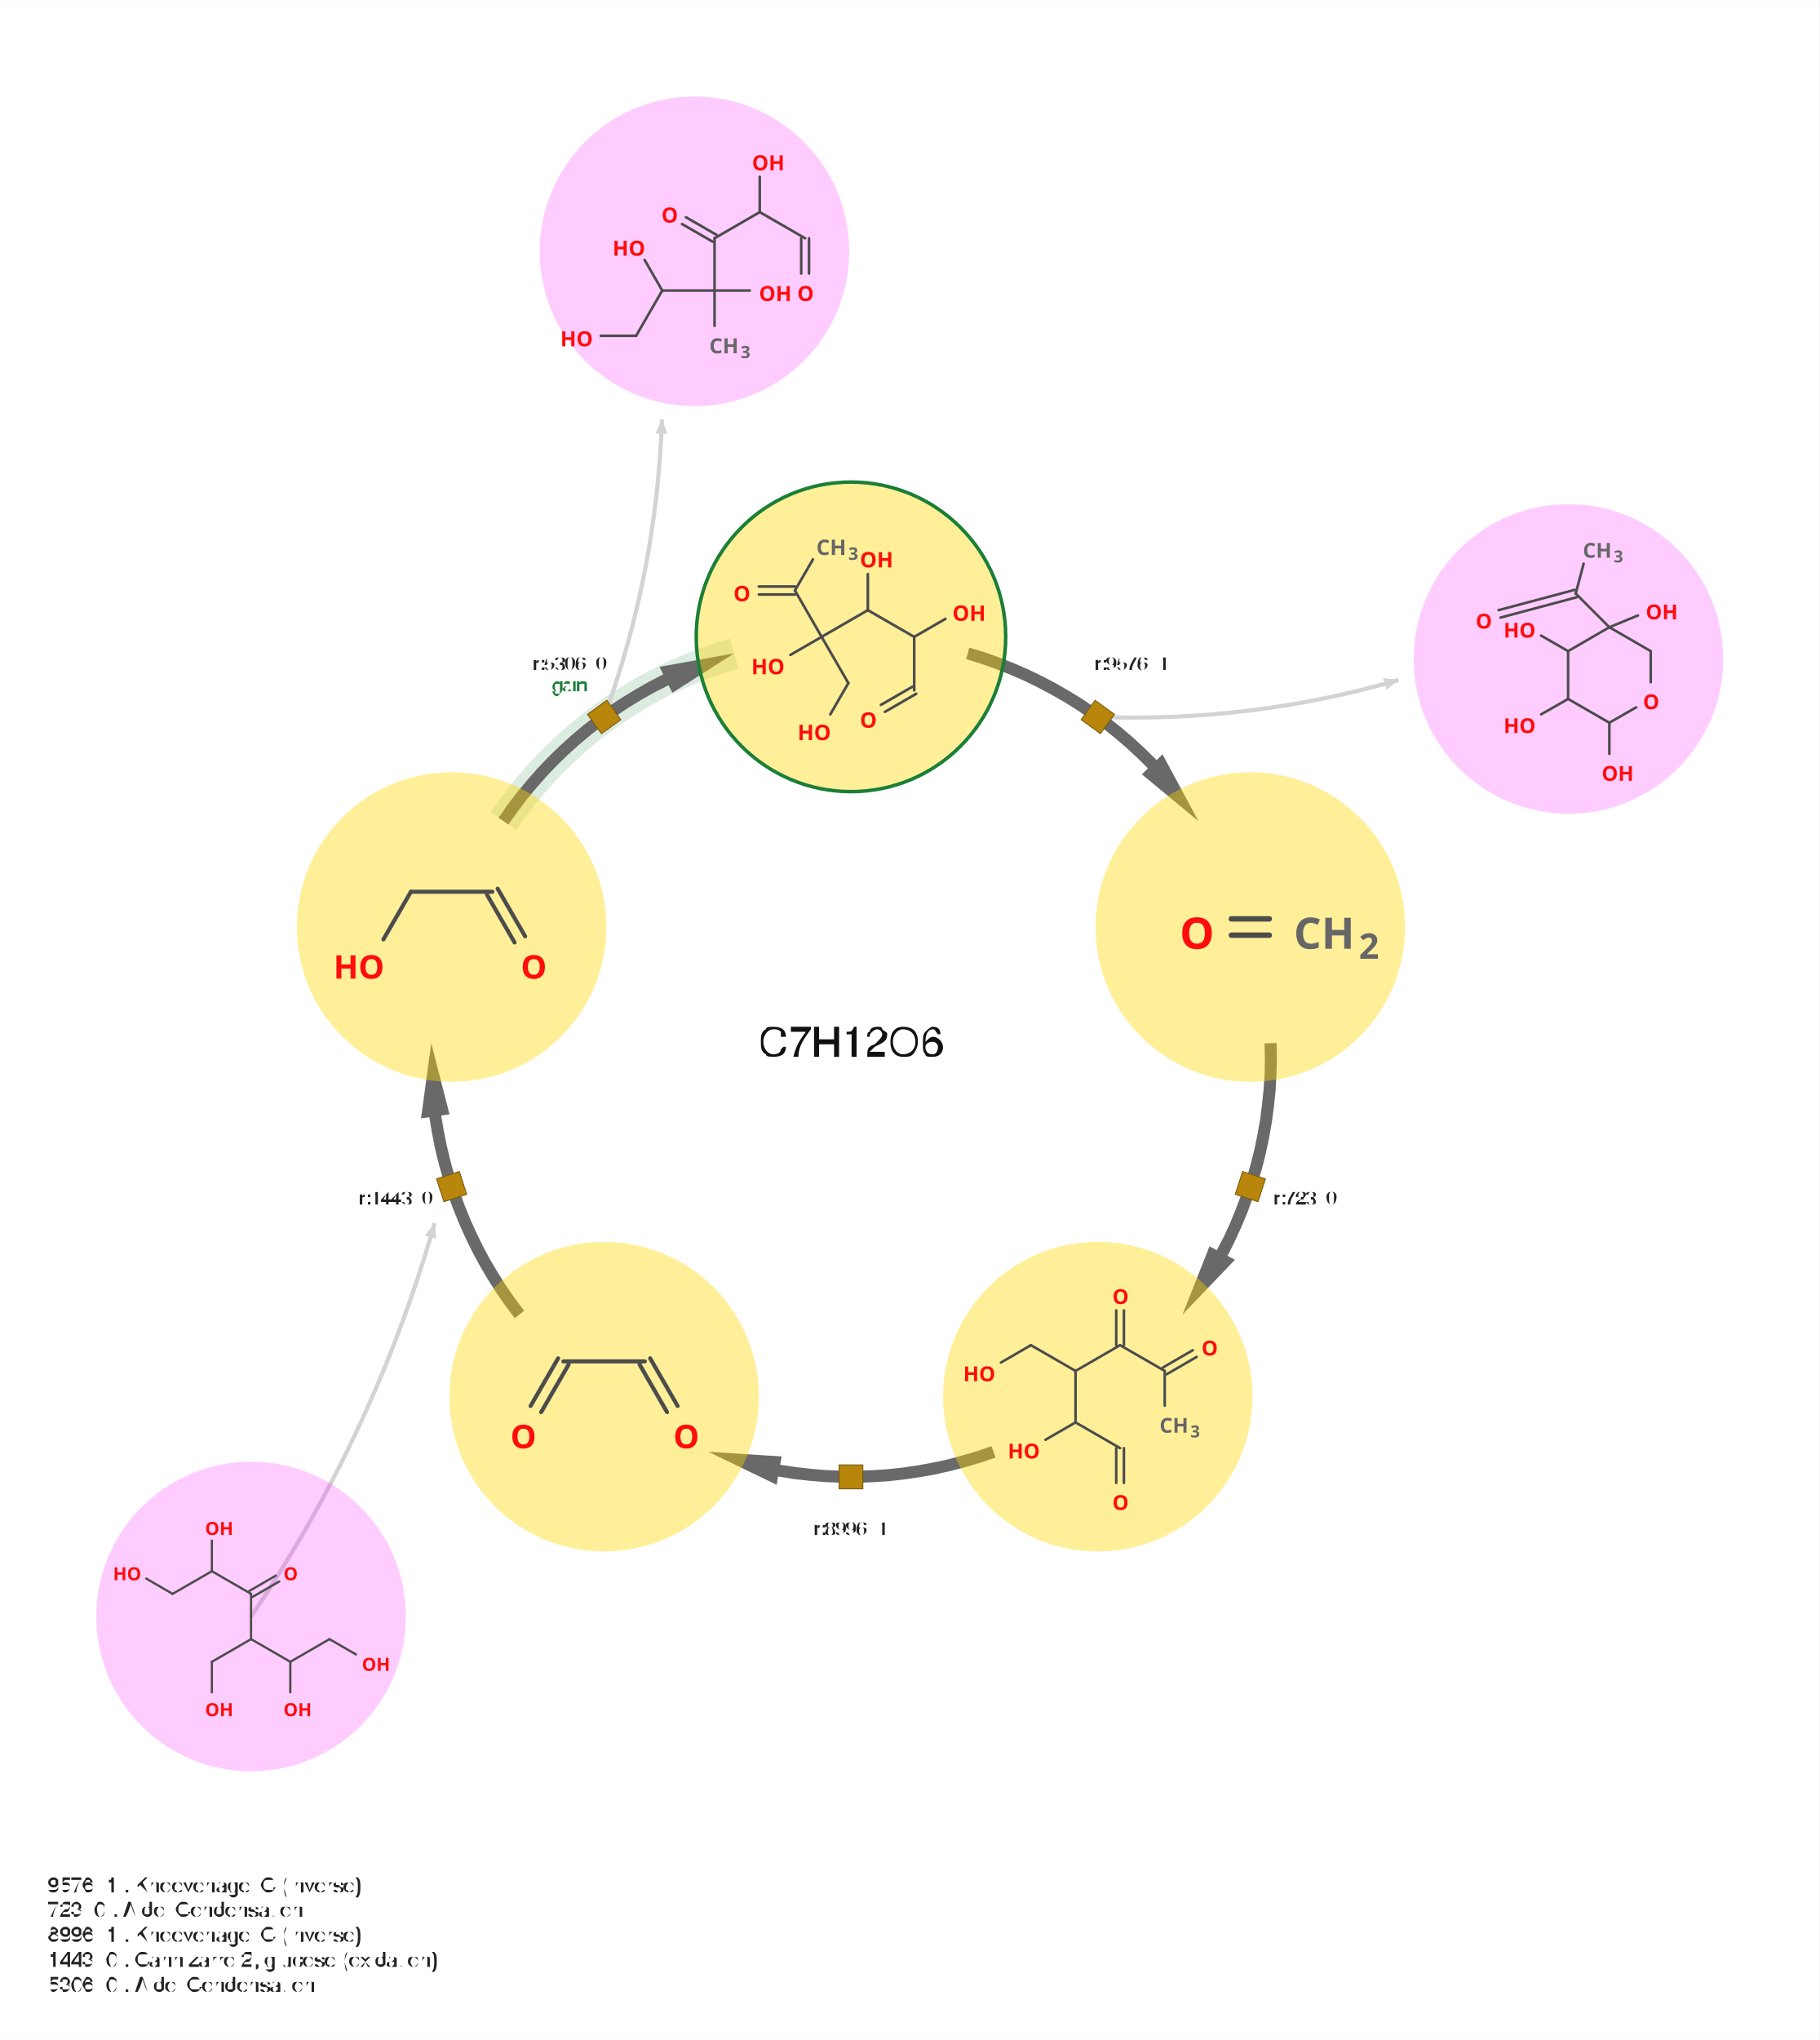
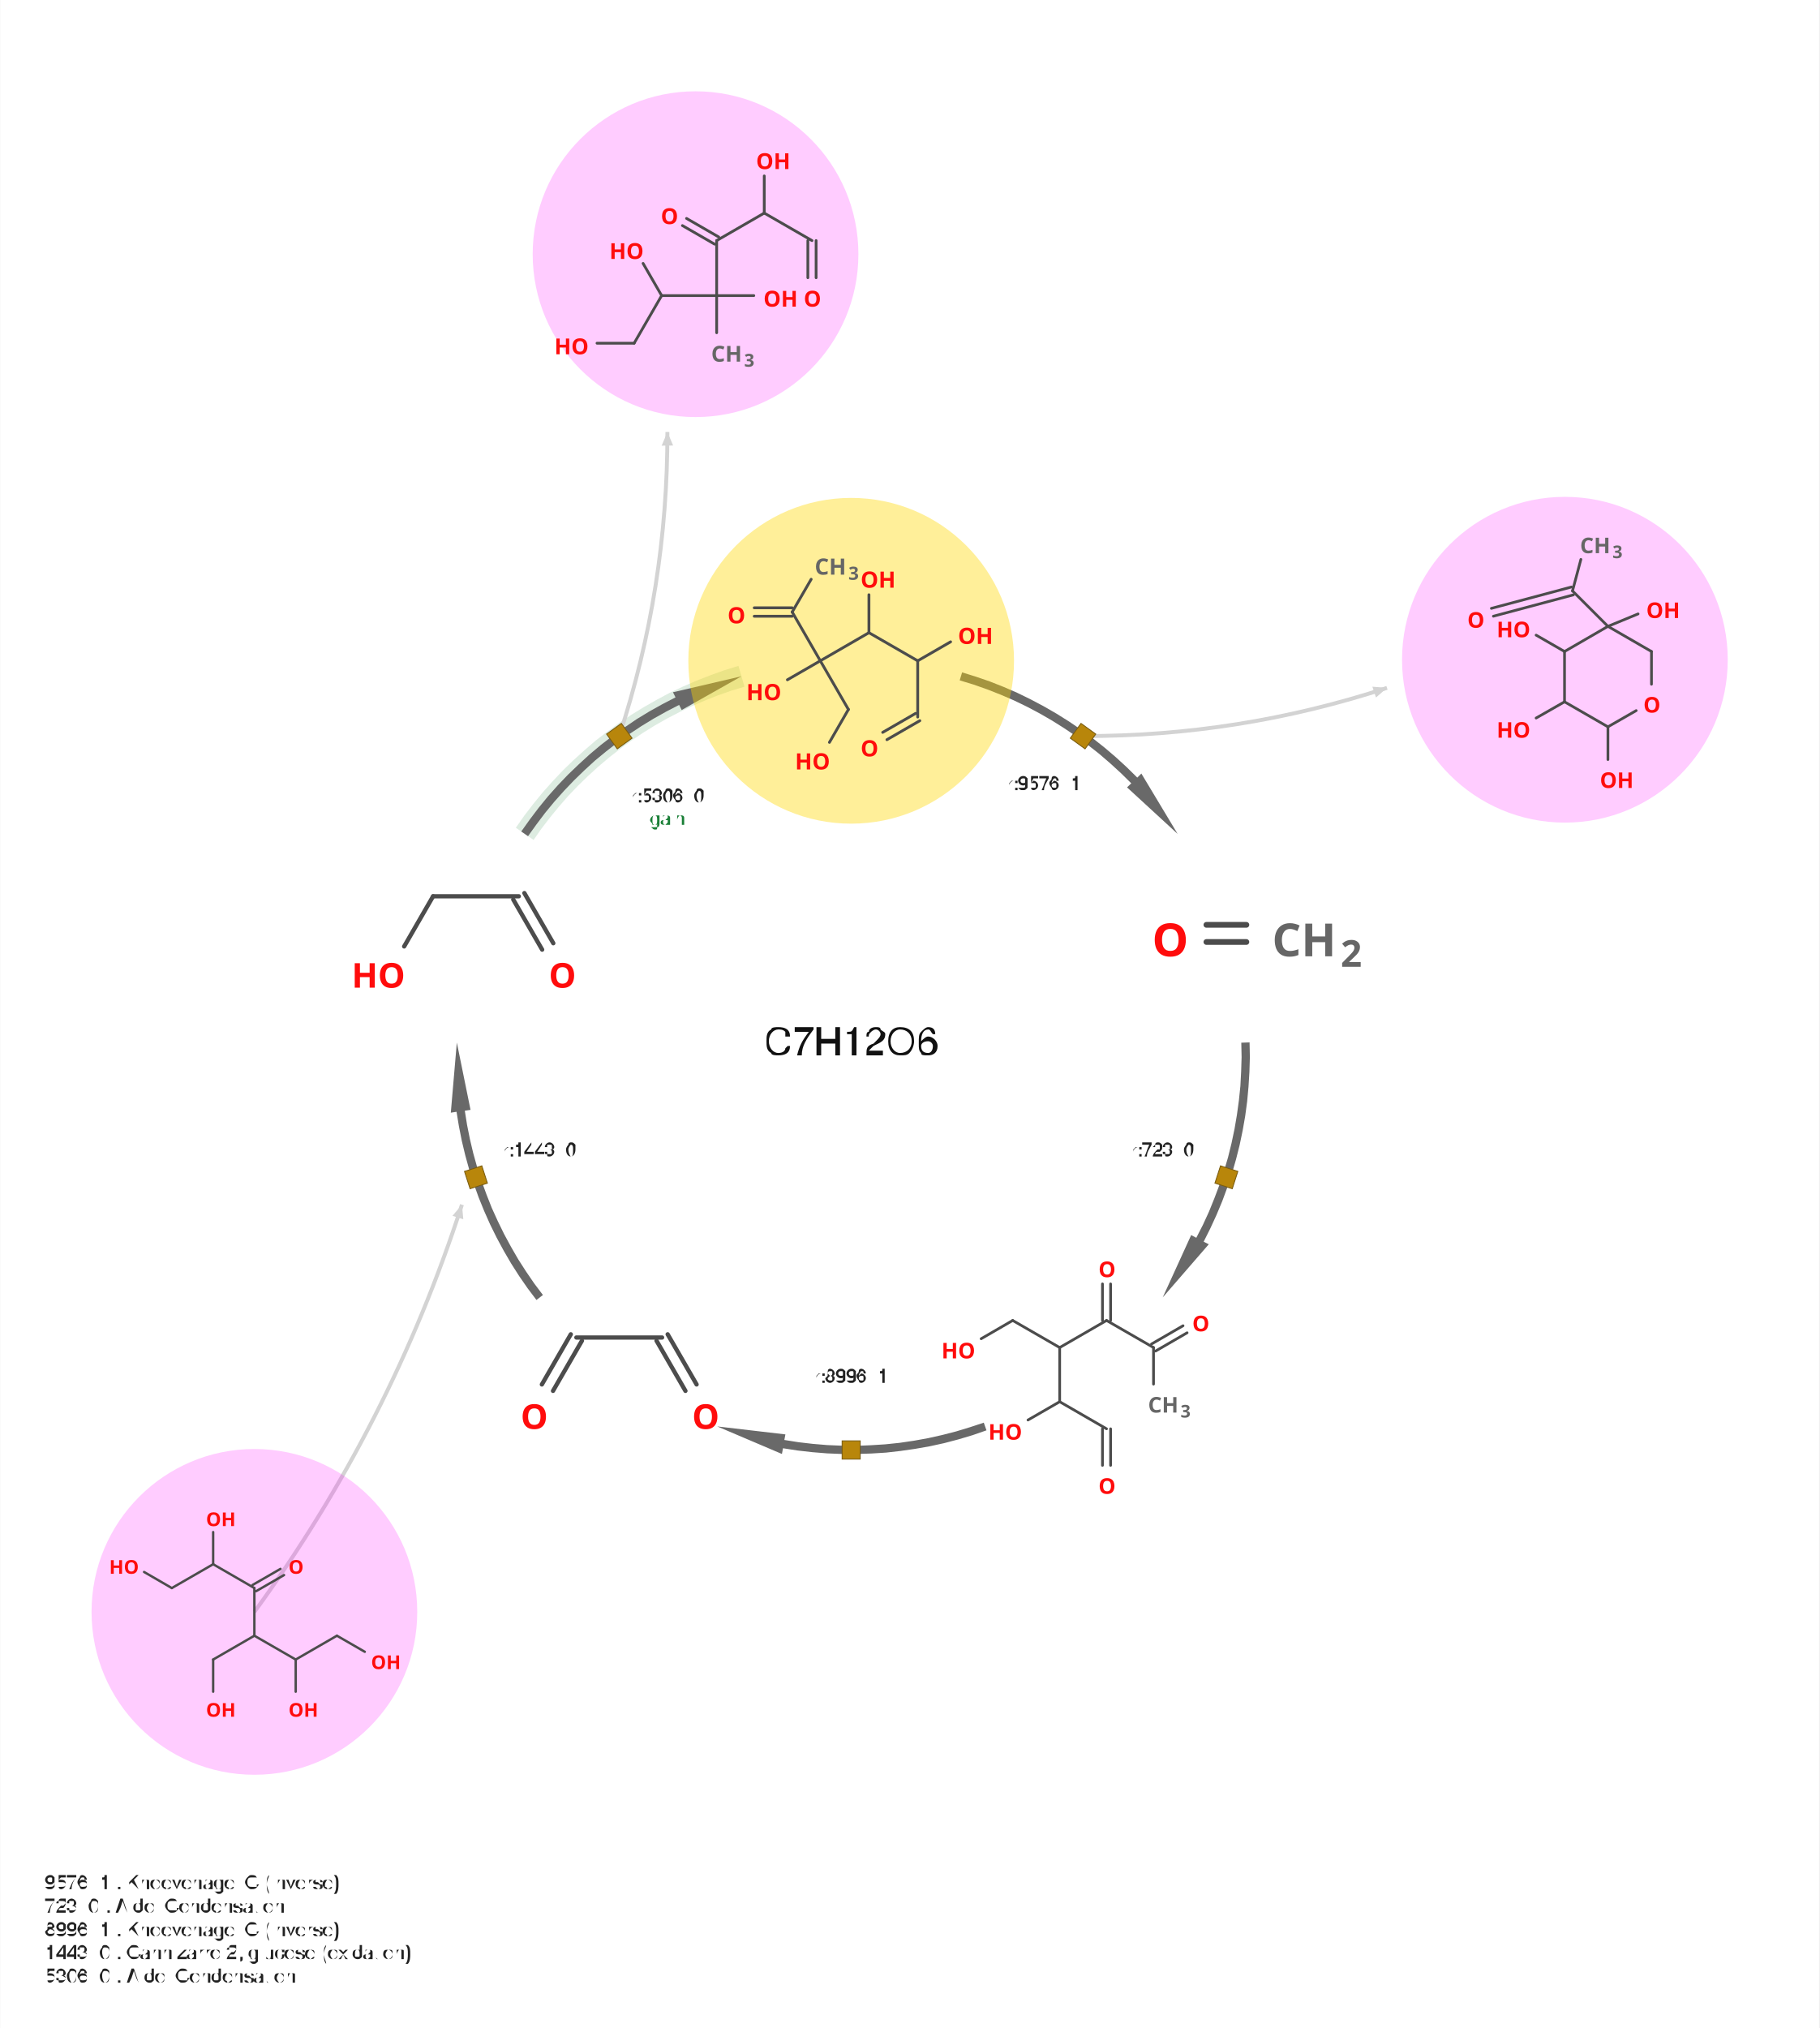
- <svg xmlns="http://www.w3.org/2000/svg" width="1100" height="1233" viewBox="0 0 1100.00 1232.70">
+ <svg xmlns="http://www.w3.org/2000/svg" width="1100" height="1226" viewBox="0 0 1100.00 1226.31">
  <rect width="100%" height="100%" fill="white" />
-   <g transform="scale(96.8457) translate(5.3123,6.594)">
-     <path d="M0.739,-2.554 L0.834,-2.525 L0.926,-2.492 L1.018,-2.456 L1.108,-2.417 L1.197,-2.374 L1.284,-2.328 L1.369,-2.279 L1.453,-2.227 L1.534,-2.171 L1.614,-2.113 L1.691,-2.052 L1.766,-1.988 L1.838,-1.921 L1.908,-1.852 L1.945,-1.888 L2.169,-1.471 L1.816,-1.763 L1.854,-1.8 L1.786,-1.867 L1.716,-1.932 L1.643,-1.994 L1.568,-2.054 L1.491,-2.11 L1.412,-2.164 L1.331,-2.215 L1.248,-2.262 L1.163,-2.307 L1.077,-2.349 L0.989,-2.387 L0.9,-2.422 L0.81,-2.454 L0.719,-2.482 Z" fill="#696969" opacity="1.0" stroke="none" stroke-width="0" />
-     <path d="M2.657,-0.086 L2.659,0.013 L2.656,0.111 L2.651,0.209 L2.641,0.307 L2.628,0.405 L2.611,0.502 L2.591,0.598 L2.567,0.694 L2.539,0.788 L2.508,0.882 L2.474,0.974 L2.436,1.065 L2.395,1.154 L2.351,1.242 L2.397,1.267 L2.07,1.608 L2.238,1.183 L2.284,1.207 L2.328,1.122 L2.368,1.035 L2.404,0.946 L2.438,0.857 L2.468,0.766 L2.494,0.674 L2.518,0.581 L2.537,0.488 L2.554,0.393 L2.566,0.298 L2.576,0.203 L2.582,0.108 L2.584,0.012 L2.582,-0.084 Z" fill="#696969" opacity="1.0" stroke="none" stroke-width="0" />
-     <path d="M0.903,2.501 L0.81,2.532 L0.715,2.561 L0.62,2.585 L0.524,2.607 L0.427,2.624 L0.33,2.638 L0.232,2.649 L0.134,2.655 L0.035,2.659 L-0.063,2.658 L-0.162,2.654 L-0.26,2.646 L-0.358,2.635 L-0.455,2.619 L-0.464,2.671 L-0.89,2.465 L-0.433,2.494 L-0.442,2.546 L-0.347,2.56 L-0.253,2.571 L-0.157,2.579 L-0.062,2.583 L0.034,2.583 L0.13,2.58 L0.225,2.574 L0.32,2.564 L0.415,2.55 L0.509,2.533 L0.603,2.513 L0.695,2.488 L0.787,2.461 L0.877,2.43 Z" fill="#696969" opacity="1.0" stroke="none" stroke-width="0" />
-     <path d="M-2.099,1.631 L-2.158,1.553 L-2.214,1.472 L-2.267,1.389 L-2.317,1.304 L-2.364,1.217 L-2.407,1.129 L-2.447,1.039 L-2.484,0.948 L-2.518,0.855 L-2.547,0.761 L-2.574,0.666 L-2.597,0.571 L-2.616,0.474 L-2.632,0.377 L-2.684,0.384 L-2.62,-0.085 L-2.506,0.359 L-2.558,0.366 L-2.542,0.461 L-2.523,0.554 L-2.501,0.647 L-2.476,0.74 L-2.446,0.831 L-2.414,0.921 L-2.378,1.01 L-2.339,1.097 L-2.297,1.183 L-2.252,1.267 L-2.203,1.349 L-2.152,1.43 L-2.097,1.509 L-2.04,1.585 Z" fill="#696969" opacity="1.0" stroke="none" stroke-width="0" />
-     <path d="M-2.25,-1.526 L-2.193,-1.607 L-2.133,-1.686 L-2.07,-1.763 L-2.004,-1.837 L-1.936,-1.909 L-1.865,-1.978 L-1.792,-2.045 L-1.716,-2.109 L-1.638,-2.17 L-1.558,-2.228 L-1.475,-2.284 L-1.391,-2.336 L-1.305,-2.385 L-1.217,-2.431 L-1.128,-2.474 L-1.037,-2.513 L-0.944,-2.549 L-0.851,-2.582 L-0.756,-2.611 L-0.702,-2.424 L-0.79,-2.397 L-0.877,-2.366 L-0.962,-2.333 L-1.047,-2.296 L-1.13,-2.257 L-1.211,-2.214 L-1.291,-2.168 L-1.369,-2.12 L-1.446,-2.068 L-1.52,-2.014 L-1.593,-1.958 L-1.663,-1.898 L-1.731,-1.836 L-1.797,-1.772 L-1.861,-1.705 L-1.921,-1.636 L-1.98,-1.565 L-2.036,-1.492 L-2.089,-1.417 Z" fill="#1a7f37" opacity="0.15" />
-     <path d="M-2.2,-1.492 L-2.144,-1.573 L-2.084,-1.651 L-2.021,-1.727 L-1.956,-1.801 L-1.888,-1.872 L-1.817,-1.941 L-1.744,-2.007 L-1.669,-2.07 L-1.591,-2.13 L-1.511,-2.188 L-1.429,-2.242 L-1.345,-2.293 L-1.259,-2.342 L-1.172,-2.387 L-1.195,-2.434 L-0.729,-2.518 L-1.115,-2.272 L-1.139,-2.319 L-1.224,-2.276 L-1.307,-2.229 L-1.389,-2.179 L-1.468,-2.126 L-1.546,-2.07 L-1.622,-2.011 L-1.695,-1.95 L-1.766,-1.886 L-1.835,-1.819 L-1.901,-1.75 L-1.964,-1.678 L-2.025,-1.605 L-2.083,-1.528 L-2.138,-1.45 Z" fill="#696969" opacity="1.0" stroke="none" stroke-width="0" />
-     <path d="M1.541,-2.121 Q2.499,-2.086 3.419,-2.352" fill="none" stroke="#d3d3d3" stroke-width="0.026" />
-     <path d="M3.419,-2.352 L3.344,-2.291 L3.322,-2.364 Z" fill="#d3d3d3" />
-     <circle cx="4.479" cy="-2.483" r="0.966" fill="#ff00ff" fill-opacity="0.2" stroke="none" />
-     <svg x="3.462" y="-3.5" width="2.034" height="2.034" viewBox="0 0 100 100" preserveAspectRatio="xMidYMid meet">
+   <g transform="scale(91.0286) translate(5.6537,7.0105)">
+     <path d="M0.737,-2.544 L0.83,-2.515 L0.923,-2.483 L1.014,-2.447 L1.104,-2.408 L1.192,-2.365 L1.279,-2.319 L1.364,-2.27 L1.447,-2.218 L1.528,-2.163 L1.607,-2.105 L1.684,-2.044 L1.759,-1.98 L1.831,-1.914 L1.901,-1.845 L1.928,-1.872 L2.169,-1.471 L1.833,-1.78 L1.861,-1.807 L1.793,-1.874 L1.722,-1.939 L1.649,-2.002 L1.574,-2.061 L1.497,-2.118 L1.417,-2.172 L1.336,-2.223 L1.253,-2.271 L1.168,-2.316 L1.081,-2.358 L0.993,-2.396 L0.904,-2.431 L0.813,-2.463 L0.721,-2.491 Z" fill="#696969" opacity="1.0" stroke="none" stroke-width="0" />
+     <path d="M2.647,-0.086 L2.649,0.013 L2.646,0.111 L2.64,0.208 L2.631,0.306 L2.618,0.403 L2.601,0.5 L2.581,0.596 L2.557,0.691 L2.53,0.785 L2.499,0.878 L2.465,0.97 L2.427,1.061 L2.386,1.15 L2.342,1.238 L2.376,1.255 L2.07,1.608 L2.259,1.194 L2.293,1.212 L2.337,1.126 L2.377,1.039 L2.413,0.95 L2.447,0.86 L2.477,0.769 L2.504,0.677 L2.527,0.584 L2.547,0.489 L2.563,0.395 L2.576,0.3 L2.586,0.204 L2.591,0.108 L2.594,0.012 L2.592,-0.084 Z" fill="#696969" opacity="1.0" stroke="none" stroke-width="0" />
+     <path d="M0.899,2.491 L0.807,2.523 L0.713,2.551 L0.618,2.576 L0.522,2.597 L0.425,2.614 L0.328,2.628 L0.231,2.639 L0.133,2.645 L0.035,2.648 L-0.063,2.648 L-0.161,2.644 L-0.259,2.636 L-0.356,2.625 L-0.453,2.61 L-0.46,2.648 L-0.89,2.465 L-0.437,2.518 L-0.444,2.555 L-0.349,2.57 L-0.254,2.581 L-0.158,2.589 L-0.062,2.593 L0.034,2.594 L0.13,2.59 L0.226,2.584 L0.322,2.574 L0.417,2.56 L0.511,2.543 L0.605,2.522 L0.698,2.498 L0.79,2.47 L0.881,2.44 Z" fill="#696969" opacity="1.0" stroke="none" stroke-width="0" />
+     <path d="M-2.091,1.625 L-2.15,1.547 L-2.206,1.466 L-2.259,1.383 L-2.308,1.299 L-2.355,1.212 L-2.398,1.125 L-2.438,1.035 L-2.475,0.944 L-2.508,0.852 L-2.538,0.758 L-2.564,0.664 L-2.587,0.568 L-2.606,0.472 L-2.622,0.375 L-2.66,0.381 L-2.62,-0.085 L-2.529,0.362 L-2.567,0.368 L-2.552,0.462 L-2.533,0.557 L-2.511,0.65 L-2.485,0.743 L-2.456,0.834 L-2.423,0.924 L-2.388,1.013 L-2.348,1.101 L-2.306,1.187 L-2.26,1.272 L-2.212,1.355 L-2.16,1.436 L-2.106,1.515 L-2.048,1.592 Z" fill="#696969" opacity="1.0" stroke="none" stroke-width="0" />
+     <path d="M-2.228,-1.512 L-2.172,-1.592 L-2.112,-1.67 L-2.05,-1.746 L-1.985,-1.819 L-1.917,-1.891 L-1.847,-1.959 L-1.774,-2.025 L-1.7,-2.089 L-1.622,-2.149 L-1.543,-2.207 L-1.461,-2.262 L-1.378,-2.313 L-1.292,-2.362 L-1.206,-2.408 L-1.117,-2.45 L-1.027,-2.489 L-0.935,-2.525 L-0.843,-2.558 L-0.749,-2.587 L-0.709,-2.449 L-0.798,-2.422 L-0.886,-2.391 L-0.972,-2.357 L-1.058,-2.32 L-1.141,-2.28 L-1.224,-2.237 L-1.305,-2.191 L-1.384,-2.142 L-1.461,-2.09 L-1.536,-2.035 L-1.609,-1.978 L-1.68,-1.918 L-1.749,-1.855 L-1.816,-1.79 L-1.88,-1.723 L-1.941,-1.653 L-2,-1.581 L-2.057,-1.507 L-2.11,-1.431 Z" fill="#1a7f37" opacity="0.15" />
+     <path d="M-2.192,-1.487 L-2.135,-1.567 L-2.076,-1.645 L-2.014,-1.721 L-1.949,-1.794 L-1.881,-1.865 L-1.81,-1.933 L-1.738,-1.999 L-1.663,-2.062 L-1.585,-2.122 L-1.505,-2.179 L-1.424,-2.234 L-1.34,-2.285 L-1.254,-2.333 L-1.167,-2.378 L-1.184,-2.412 L-0.729,-2.518 L-1.126,-2.294 L-1.143,-2.328 L-1.228,-2.284 L-1.312,-2.237 L-1.394,-2.187 L-1.474,-2.134 L-1.552,-2.078 L-1.628,-2.019 L-1.702,-1.958 L-1.773,-1.893 L-1.842,-1.826 L-1.908,-1.757 L-1.972,-1.685 L-2.033,-1.611 L-2.091,-1.534 L-2.147,-1.456 Z" fill="#696969" opacity="1.0" stroke="none" stroke-width="0" />
+     <path d="M1.541,-2.121 Q2.576,-2.119 3.56,-2.441" fill="none" stroke="#d3d3d3" stroke-width="0.026" />
+     <path d="M3.56,-2.441 L3.487,-2.377 L3.463,-2.449 Z" fill="#d3d3d3" />
+     <circle cx="4.742" cy="-2.628" r="1.082" fill="#ff00ff" fill-opacity="0.2" stroke="none" />
+     <svg x="3.603" y="-3.767" width="2.278" height="2.278" viewBox="0 0 100 100" preserveAspectRatio="xMidYMid meet">
      <g transform="translate(0,0)">
        <svg width="100" height="100" x="0" y="0" viewBox="0 0 212.334 253.57" font-family="sans-serif" stroke="rgb(76,76,76)" stroke-width="2" stroke-linecap="round">
          <line x1="118.0" y1="52.6" x2="111.8" y2="75.9" opacity="1.0" stroke="rgb(76,76,76)" stroke-width="2.0" />
          <line x1="112.5" y1="78.8" x2="53.3" y2="94.6" opacity="1.0" stroke="rgb(76,76,76)" stroke-width="2.0" />
          <line x1="111.0" y1="73.0" x2="51.8" y2="88.8" opacity="1.0" stroke="rgb(76,76,76)" stroke-width="2.0" />
          <line x1="111.8" y1="75.9" x2="138.0" y2="102.1" opacity="1.0" stroke="rgb(76,76,76)" stroke-width="2.0" />
          <line x1="138.0" y1="102.1" x2="160.3" y2="92.9" opacity="1.0" stroke="rgb(76,76,76)" stroke-width="2.0" />
          <line x1="138.0" y1="176.4" x2="138.0" y2="200.6" opacity="1.0" stroke="rgb(76,76,76)" stroke-width="2.0" />
          <line x1="105.9" y1="157.9" x2="84.9" y2="169.9" opacity="1.0" stroke="rgb(76,76,76)" stroke-width="2.0" />
          <line x1="105.9" y1="120.7" x2="84.9" y2="108.6" opacity="1.0" stroke="rgb(76,76,76)" stroke-width="2.0" />
          <line x1="158.9" y1="164.4" x2="138.0" y2="176.4" opacity="1.0" stroke="rgb(76,76,76)" stroke-width="2.0" />
          <line x1="138.0" y1="176.4" x2="105.9" y2="157.9" opacity="1.0" stroke="rgb(76,76,76)" stroke-width="2.0" />
          <line x1="105.9" y1="157.9" x2="105.9" y2="120.7" opacity="1.0" stroke="rgb(76,76,76)" stroke-width="2.0" />
          <line x1="105.9" y1="120.7" x2="138.0" y2="102.1" opacity="1.0" stroke="rgb(76,76,76)" stroke-width="2.0" />
          <line x1="138.0" y1="102.1" x2="170.2" y2="120.7" opacity="1.0" stroke="rgb(76,76,76)" stroke-width="2.0" />
          <line x1="170.2" y1="120.7" x2="170.2" y2="144.9" opacity="1.0" stroke="rgb(76,76,76)" stroke-width="2.0" />
          <text x="117.368" y="48" fill="rgb(102,102,102)" stroke-width="0" font-weight="bold" font-size="16">CH</text>
          <text x="141.368" y="51.68" fill="rgb(102,102,102)" stroke-width="0" font-weight="bold" font-size="13">3</text>
          <text x="34" y="103.104" fill="rgb(255,12,12)" stroke-width="0" font-weight="bold" font-size="16">O</text>
          <text x="166.334" y="95.927" fill="rgb(255,12,12)" stroke-width="0" font-weight="bold" font-size="16">OH</text>
          <text x="164.185" y="165.855" fill="rgb(255,12,12)" stroke-width="0" font-weight="bold" font-size="16">O</text>
          <text x="132.018" y="221.57" fill="rgb(255,12,12)" stroke-width="0" font-weight="bold" font-size="16">OH</text>
          <text x="55.685" y="184.427" fill="rgb(255,12,12)" stroke-width="0" font-weight="bold" font-size="16">HO</text>
          <text x="55.685" y="110.141" fill="rgb(255,12,12)" stroke-width="0" font-weight="bold" font-size="16">HO</text>
        </svg>
      </g>
      <text font-size="18" fill="gray" font-family="sans-serif" x="10" y="20" />
    </svg>
-     <path d="M-3.745,3.493 Q-2.976,2.357 -2.599,1.038" fill="none" stroke="#d3d3d3" stroke-width="0.026" />
-     <path d="M-2.599,1.038 L-2.588,1.135 L-2.661,1.115 Z" fill="#d3d3d3" />
-     <circle cx="-3.745" cy="3.493" r="0.966" fill="#ff00ff" fill-opacity="0.2" stroke="none" />
-     <svg x="-4.762" y="2.476" width="2.034" height="2.034" viewBox="0 0 100 100" preserveAspectRatio="xMidYMid meet">
+     <path d="M-3.965,3.697 Q-3.059,2.455 -2.586,0.992" fill="none" stroke="#d3d3d3" stroke-width="0.026" />
+     <path d="M-2.586,0.992 L-2.577,1.089 L-2.649,1.066 Z" fill="#d3d3d3" />
+     <circle cx="-3.965" cy="3.697" r="1.082" fill="#ff00ff" fill-opacity="0.2" stroke="none" />
+     <svg x="-5.104" y="2.558" width="2.278" height="2.278" viewBox="0 0 100 100" preserveAspectRatio="xMidYMid meet">
      <g transform="translate(0,0)">
        <svg width="100" height="100" x="0" y="0" viewBox="0 0 287.846 240" font-family="sans-serif" stroke="rgb(76,76,76)" stroke-width="2" stroke-linecap="round">
          <line x1="168.8" y1="89.1" x2="145.4" y2="102.6" opacity="1.0" stroke="rgb(76,76,76)" stroke-width="2.0" />
          <line x1="165.8" y1="83.9" x2="142.4" y2="97.4" opacity="1.0" stroke="rgb(76,76,76)" stroke-width="2.0" />
          <line x1="143.9" y1="100.0" x2="109.3" y2="80.0" opacity="1.0" stroke="rgb(76,76,76)" stroke-width="2.0" />
          <line x1="109.3" y1="80.0" x2="109.3" y2="53.0" opacity="1.0" stroke="rgb(76,76,76)" stroke-width="2.0" />
          <line x1="109.3" y1="80.0" x2="74.6" y2="100.0" opacity="1.0" stroke="rgb(76,76,76)" stroke-width="2.0" />
          <line x1="74.6" y1="100.0" x2="51.3" y2="86.5" opacity="1.0" stroke="rgb(76,76,76)" stroke-width="2.0" />
          <line x1="143.9" y1="100.0" x2="143.9" y2="140.0" opacity="1.0" stroke="rgb(76,76,76)" stroke-width="2.0" />
          <line x1="143.9" y1="140.0" x2="109.3" y2="160.0" opacity="1.0" stroke="rgb(76,76,76)" stroke-width="2.0" />
          <line x1="109.3" y1="160.0" x2="109.3" y2="187.0" opacity="1.0" stroke="rgb(76,76,76)" stroke-width="2.0" />
          <line x1="143.9" y1="140.0" x2="178.6" y2="160.0" opacity="1.0" stroke="rgb(76,76,76)" stroke-width="2.0" />
          <line x1="178.6" y1="160.0" x2="178.6" y2="187.0" opacity="1.0" stroke="rgb(76,76,76)" stroke-width="2.0" />
          <line x1="178.6" y1="160.0" x2="213.2" y2="140.0" opacity="1.0" stroke="rgb(76,76,76)" stroke-width="2.0" />
          <line x1="213.2" y1="140.0" x2="236.6" y2="153.5" opacity="1.0" stroke="rgb(76,76,76)" stroke-width="2.0" />
          <text x="172.564" y="88" fill="rgb(255,12,12)" stroke-width="0" font-weight="bold" font-size="16">O</text>
          <text x="103.282" y="48" fill="rgb(255,12,12)" stroke-width="0" font-weight="bold" font-size="16">OH</text>
          <text x="22" y="88" fill="rgb(255,12,12)" stroke-width="0" font-weight="bold" font-size="16">HO</text>
          <text x="103.282" y="208" fill="rgb(255,12,12)" stroke-width="0" font-weight="bold" font-size="16">OH</text>
          <text x="172.564" y="208" fill="rgb(255,12,12)" stroke-width="0" font-weight="bold" font-size="16">OH</text>
          <text x="241.846" y="168" fill="rgb(255,12,12)" stroke-width="0" font-weight="bold" font-size="16">OH</text>
        </svg>
      </g>
      <text font-size="18" fill="gray" font-family="sans-serif" x="10" y="20" />
    </svg>
-     <path d="M-1.541,-2.121 Q-1.212,-3.021 -1.18,-3.979" fill="none" stroke="#d3d3d3" stroke-width="0.026" />
-     <path d="M-1.18,-3.979 L-1.146,-3.888 L-1.221,-3.89 Z" fill="#d3d3d3" />
-     <circle cx="-0.977" cy="-5.027" r="0.966" fill="#ff00ff" fill-opacity="0.2" stroke="none" />
-     <svg x="-1.994" y="-6.044" width="2.034" height="2.034" viewBox="0 0 100 100" preserveAspectRatio="xMidYMid meet">
+     <path d="M-1.541,-2.121 Q-1.219,-3.105 -1.221,-4.141" fill="none" stroke="#d3d3d3" stroke-width="0.026" />
+     <path d="M-1.221,-4.141 L-1.183,-4.051 L-1.259,-4.05 Z" fill="#d3d3d3" />
+     <circle cx="-1.034" cy="-5.322" r="1.082" fill="#ff00ff" fill-opacity="0.2" stroke="none" />
+     <svg x="-2.173" y="-6.46" width="2.278" height="2.278" viewBox="0 0 100 100" preserveAspectRatio="xMidYMid meet">
      <g transform="translate(0,0)">
        <svg width="100" height="100" x="0" y="0" viewBox="0 0 249.282 220" font-family="sans-serif" stroke="rgb(76,76,76)" stroke-width="2" stroke-linecap="round">
          <line x1="140.0" y1="167.0" x2="140.0" y2="140.0" opacity="1.0" stroke="rgb(76,76,76)" stroke-width="2.0" />
          <line x1="140.0" y1="140.0" x2="167.0" y2="140.0" opacity="1.0" stroke="rgb(76,76,76)" stroke-width="2.0" />
          <line x1="140.0" y1="140.0" x2="140.0" y2="100.0" opacity="1.0" stroke="rgb(76,76,76)" stroke-width="2.0" />
          <line x1="138.5" y1="102.6" x2="115.1" y2="89.1" opacity="1.0" stroke="rgb(76,76,76)" stroke-width="2.0" />
          <line x1="141.5" y1="97.4" x2="118.1" y2="83.9" opacity="1.0" stroke="rgb(76,76,76)" stroke-width="2.0" />
          <line x1="140.0" y1="100.0" x2="174.6" y2="80.0" opacity="1.0" stroke="rgb(76,76,76)" stroke-width="2.0" />
          <line x1="174.6" y1="80.0" x2="174.6" y2="53.0" opacity="1.0" stroke="rgb(76,76,76)" stroke-width="2.0" />
          <line x1="174.6" y1="80.0" x2="209.3" y2="100.0" opacity="1.0" stroke="rgb(76,76,76)" stroke-width="2.0" />
          <line x1="212.3" y1="100.0" x2="212.3" y2="127.0" opacity="1.0" stroke="rgb(76,76,76)" stroke-width="2.0" />
          <line x1="206.3" y1="100.0" x2="206.3" y2="127.0" opacity="1.0" stroke="rgb(76,76,76)" stroke-width="2.0" />
          <line x1="140.0" y1="140.0" x2="100.0" y2="140.0" opacity="1.0" stroke="rgb(76,76,76)" stroke-width="2.0" />
          <line x1="100.0" y1="140.0" x2="86.5" y2="116.6" opacity="1.0" stroke="rgb(76,76,76)" stroke-width="2.0" />
          <line x1="100.0" y1="140.0" x2="80.0" y2="174.6" opacity="1.0" stroke="rgb(76,76,76)" stroke-width="2.0" />
          <line x1="80.0" y1="174.6" x2="53.0" y2="174.6" opacity="1.0" stroke="rgb(76,76,76)" stroke-width="2.0" />
          <text x="136" y="188" fill="rgb(102,102,102)" stroke-width="0" font-weight="bold" font-size="16">CH</text>
          <text x="160" y="191.68" fill="rgb(102,102,102)" stroke-width="0" font-weight="bold" font-size="13">3</text>
          <text x="174" y="148" fill="rgb(255,12,12)" stroke-width="0" font-weight="bold" font-size="16">OH</text>
          <text x="99.359" y="88" fill="rgb(255,12,12)" stroke-width="0" font-weight="bold" font-size="16">O</text>
          <text x="168.641" y="48" fill="rgb(255,12,12)" stroke-width="0" font-weight="bold" font-size="16">OH</text>
          <text x="203.282" y="148" fill="rgb(255,12,12)" stroke-width="0" font-weight="bold" font-size="16">O</text>
          <text x="62" y="113.359" fill="rgb(255,12,12)" stroke-width="0" font-weight="bold" font-size="16">HO</text>
          <text x="22" y="182.641" fill="rgb(255,12,12)" stroke-width="0" font-weight="bold" font-size="16">HO</text>
        </svg>
      </g>
      <text font-size="18" fill="gray" font-family="sans-serif" x="10" y="20" />
    </svg>
-     <circle cx="0" cy="-2.621" r="0.966" fill="#ffd700" fill-opacity="0.4" stroke="#1a7f37" stroke-width="0.022" />
-     <svg x="-1.017" y="-3.638" width="2.034" height="2.034" viewBox="0 0 100 100" preserveAspectRatio="xMidYMid meet">
+     <circle cx="0" cy="-2.621" r="1.082" fill="#ffd700" fill-opacity="0.4" stroke="none" />
+     <svg x="-1.139" y="-3.76" width="2.278" height="2.278" viewBox="0 0 100 100" preserveAspectRatio="xMidYMid meet">
      <g transform="translate(0,0)">
        <svg width="100" height="100" x="0" y="0" viewBox="0 0 243.923 218.564" font-family="sans-serif" stroke="rgb(76,76,76)" stroke-width="2" stroke-linecap="round">
          <line x1="93.5" y1="51.3" x2="80.0" y2="74.6" opacity="1.0" stroke="rgb(76,76,76)" stroke-width="2.0" />
          <line x1="80.0" y1="77.6" x2="53.0" y2="77.6" opacity="1.0" stroke="rgb(76,76,76)" stroke-width="2.0" />
          <line x1="80.0" y1="71.6" x2="53.0" y2="71.6" opacity="1.0" stroke="rgb(76,76,76)" stroke-width="2.0" />
          <line x1="80.0" y1="74.6" x2="100.0" y2="109.3" opacity="1.0" stroke="rgb(76,76,76)" stroke-width="2.0" />
          <line x1="100.0" y1="109.3" x2="76.6" y2="122.8" opacity="1.0" stroke="rgb(76,76,76)" stroke-width="2.0" />
          <line x1="100.0" y1="109.3" x2="120.0" y2="143.9" opacity="1.0" stroke="rgb(76,76,76)" stroke-width="2.0" />
          <line x1="120.0" y1="143.9" x2="106.5" y2="167.3" opacity="1.0" stroke="rgb(76,76,76)" stroke-width="2.0" />
          <line x1="100.0" y1="109.3" x2="134.6" y2="89.3" opacity="1.0" stroke="rgb(76,76,76)" stroke-width="2.0" />
          <line x1="134.6" y1="89.3" x2="134.6" y2="62.3" opacity="1.0" stroke="rgb(76,76,76)" stroke-width="2.0" />
          <line x1="134.6" y1="89.3" x2="169.3" y2="109.3" opacity="1.0" stroke="rgb(76,76,76)" stroke-width="2.0" />
          <line x1="169.3" y1="109.3" x2="192.7" y2="95.8" opacity="1.0" stroke="rgb(76,76,76)" stroke-width="2.0" />
          <line x1="169.3" y1="109.3" x2="169.3" y2="149.3" opacity="1.0" stroke="rgb(76,76,76)" stroke-width="2.0" />
          <line x1="170.8" y1="151.9" x2="147.4" y2="165.4" opacity="1.0" stroke="rgb(76,76,76)" stroke-width="2.0" />
          <line x1="167.8" y1="146.7" x2="144.4" y2="160.2" opacity="1.0" stroke="rgb(76,76,76)" stroke-width="2.0" />
          <text x="96" y="48" fill="rgb(102,102,102)" stroke-width="0" font-weight="bold" font-size="16">CH</text>
          <text x="120" y="51.68" fill="rgb(102,102,102)" stroke-width="0" font-weight="bold" font-size="13">3</text>
          <text x="34" y="82.641" fill="rgb(255,12,12)" stroke-width="0" font-weight="bold" font-size="16">O</text>
          <text x="47.359" y="137.282" fill="rgb(255,12,12)" stroke-width="0" font-weight="bold" font-size="16">HO</text>
          <text x="82" y="186.564" fill="rgb(255,12,12)" stroke-width="0" font-weight="bold" font-size="16">HO</text>
          <text x="128.641" y="57.282" fill="rgb(255,12,12)" stroke-width="0" font-weight="bold" font-size="16">OH</text>
          <text x="197.923" y="97.282" fill="rgb(255,12,12)" stroke-width="0" font-weight="bold" font-size="16">OH</text>
          <text x="128.641" y="177.282" fill="rgb(255,12,12)" stroke-width="0" font-weight="bold" font-size="16">O</text>
        </svg>
      </g>
      <text font-size="18" fill="gray" font-family="sans-serif" x="10" y="20" />
    </svg>
-     <path d="M1.645,-2.137 L1.524,-2.225 L1.437,-2.104 L1.557,-2.017 Z" fill="#b8860b" stroke="#7a5c10" stroke-width="0.006" />
-     <text x="1.755" y="-2.416" font-family="Helvetica, Arial, sans-serif" font-size="0.115" text-anchor="middle" fill="#222" font-weight="normal">r:9576_1</text>
-     <circle cx="2.493" cy="-0.81" r="0.966" fill="#ffd700" fill-opacity="0.4" stroke="none" />
-     <svg x="1.476" y="-1.827" width="2.034" height="2.034" viewBox="0 0 100 100" preserveAspectRatio="xMidYMid meet">
+     <path d="M1.625,-2.134 L1.527,-2.205 L1.456,-2.107 L1.554,-2.036 Z" fill="#b8860b" stroke="#7a5c10" stroke-width="0.006" />
+     <text x="1.279" y="-1.761" font-family="Helvetica, Arial, sans-serif" font-size="0.125" text-anchor="middle" fill="#222" font-weight="normal">r:9576_1</text>
+     <svg x="1.354" y="-1.949" width="2.278" height="2.278" viewBox="0 0 100 100" preserveAspectRatio="xMidYMid meet">
      <g transform="translate(0,0)">
        <svg width="100" height="100" x="0" y="0" viewBox="0 0 120 80" font-family="sans-serif" stroke="rgb(76,76,76)" stroke-width="2" stroke-linecap="round">
          <line x1="67.0" y1="43.0" x2="53.0" y2="43.0" opacity="1.0" stroke="rgb(76,76,76)" stroke-width="2.0" />
          <line x1="67.0" y1="37.0" x2="53.0" y2="37.0" opacity="1.0" stroke="rgb(76,76,76)" stroke-width="2.0" />
          <text x="76" y="48" fill="rgb(102,102,102)" stroke-width="0" font-weight="bold" font-size="16">CH</text>
          <text x="100" y="51.68" fill="rgb(102,102,102)" stroke-width="0" font-weight="bold" font-size="13">2</text>
          <text x="34" y="48" fill="rgb(255,12,12)" stroke-width="0" font-weight="bold" font-size="16">O</text>
        </svg>
      </g>
      <text font-size="18" fill="gray" font-family="sans-serif" x="10" y="20" />
    </svg>
-     <path d="M2.541,0.904 L2.587,0.762 L2.445,0.716 L2.399,0.858 Z" fill="#b8860b" stroke="#7a5c10" stroke-width="0.006" />
-     <text x="2.84" y="0.923" font-family="Helvetica, Arial, sans-serif" font-size="0.115" text-anchor="middle" fill="#222" font-weight="normal">r:723_0</text>
-     <circle cx="1.541" cy="2.121" r="0.966" fill="#ffd700" fill-opacity="0.4" stroke="none" />
-     <svg x="0.524" y="1.104" width="2.034" height="2.034" viewBox="0 0 100 100" preserveAspectRatio="xMidYMid meet">
+     <path d="M2.532,0.886 L2.569,0.771 L2.454,0.734 L2.417,0.849 Z" fill="#b8860b" stroke="#7a5c10" stroke-width="0.006" />
+     <text x="2.07" y="0.672" font-family="Helvetica, Arial, sans-serif" font-size="0.125" text-anchor="middle" fill="#222" font-weight="normal">r:723_0</text>
+     <svg x="0.402" y="0.982" width="2.278" height="2.278" viewBox="0 0 100 100" preserveAspectRatio="xMidYMid meet">
      <g transform="translate(0,0)">
        <svg width="100" height="100" x="0" y="0" viewBox="0 0 253.205 240" font-family="sans-serif" stroke="rgb(76,76,76)" stroke-width="2" stroke-linecap="round">
          <line x1="178.6" y1="127.0" x2="178.6" y2="100.0" opacity="1.0" stroke="rgb(76,76,76)" stroke-width="2.0" />
          <line x1="177.1" y1="97.4" x2="200.4" y2="83.9" opacity="1.0" stroke="rgb(76,76,76)" stroke-width="2.0" />
          <line x1="180.1" y1="102.6" x2="203.4" y2="89.1" opacity="1.0" stroke="rgb(76,76,76)" stroke-width="2.0" />
          <line x1="178.6" y1="100.0" x2="143.9" y2="80.0" opacity="1.0" stroke="rgb(76,76,76)" stroke-width="2.0" />
          <line x1="140.9" y1="80.0" x2="140.9" y2="53.0" opacity="1.0" stroke="rgb(76,76,76)" stroke-width="2.0" />
          <line x1="146.9" y1="80.0" x2="146.9" y2="53.0" opacity="1.0" stroke="rgb(76,76,76)" stroke-width="2.0" />
          <line x1="143.9" y1="80.0" x2="109.3" y2="100.0" opacity="1.0" stroke="rgb(76,76,76)" stroke-width="2.0" />
          <line x1="109.3" y1="100.0" x2="74.6" y2="80.0" opacity="1.0" stroke="rgb(76,76,76)" stroke-width="2.0" />
          <line x1="74.6" y1="80.0" x2="51.3" y2="93.5" opacity="1.0" stroke="rgb(76,76,76)" stroke-width="2.0" />
          <line x1="109.3" y1="100.0" x2="109.3" y2="140.0" opacity="1.0" stroke="rgb(76,76,76)" stroke-width="2.0" />
          <line x1="109.3" y1="140.0" x2="85.9" y2="153.5" opacity="1.0" stroke="rgb(76,76,76)" stroke-width="2.0" />
          <line x1="109.3" y1="140.0" x2="143.9" y2="160.0" opacity="1.0" stroke="rgb(76,76,76)" stroke-width="2.0" />
          <line x1="146.9" y1="160.0" x2="146.9" y2="187.0" opacity="1.0" stroke="rgb(76,76,76)" stroke-width="2.0" />
          <line x1="140.9" y1="160.0" x2="140.9" y2="187.0" opacity="1.0" stroke="rgb(76,76,76)" stroke-width="2.0" />
          <text x="174.564" y="148" fill="rgb(102,102,102)" stroke-width="0" font-weight="bold" font-size="16">CH</text>
          <text x="198.564" y="151.68" fill="rgb(102,102,102)" stroke-width="0" font-weight="bold" font-size="13">3</text>
          <text x="207.205" y="88" fill="rgb(255,12,12)" stroke-width="0" font-weight="bold" font-size="16">O</text>
          <text x="137.923" y="48" fill="rgb(255,12,12)" stroke-width="0" font-weight="bold" font-size="16">O</text>
          <text x="22" y="108" fill="rgb(255,12,12)" stroke-width="0" font-weight="bold" font-size="16">HO</text>
          <text x="56.641" y="168" fill="rgb(255,12,12)" stroke-width="0" font-weight="bold" font-size="16">HO</text>
          <text x="137.923" y="208" fill="rgb(255,12,12)" stroke-width="0" font-weight="bold" font-size="16">O</text>
        </svg>
      </g>
      <text font-size="18" fill="gray" font-family="sans-serif" x="10" y="20" />
    </svg>
-     <path d="M-0.074,2.696 L0.074,2.696 L0.074,2.547 L-0.074,2.547 Z" fill="#b8860b" stroke="#7a5c10" stroke-width="0.006" />
-     <text x="0" y="2.986" font-family="Helvetica, Arial, sans-serif" font-size="0.115" text-anchor="middle" fill="#222" font-weight="normal">r:8996_1</text>
-     <circle cx="-1.541" cy="2.121" r="0.966" fill="#ffd700" fill-opacity="0.4" stroke="none" />
-     <svg x="-2.558" y="1.104" width="2.034" height="2.034" viewBox="0 0 100 100" preserveAspectRatio="xMidYMid meet">
+     <path d="M-0.06,2.682 L0.06,2.682 L0.06,2.561 L-0.06,2.561 Z" fill="#b8860b" stroke="#7a5c10" stroke-width="0.006" />
+     <text x="0" y="2.176" font-family="Helvetica, Arial, sans-serif" font-size="0.125" text-anchor="middle" fill="#222" font-weight="normal">r:8996_1</text>
+     <svg x="-2.68" y="0.982" width="2.278" height="2.278" viewBox="0 0 100 100" preserveAspectRatio="xMidYMid meet">
      <g transform="translate(0,0)">
        <svg width="100" height="100" x="0" y="0" viewBox="0 0 160 114.641" font-family="sans-serif" stroke="rgb(76,76,76)" stroke-width="2" stroke-linecap="round">
          <line x1="110.9" y1="64.9" x2="97.4" y2="41.5" opacity="1.0" stroke="rgb(76,76,76)" stroke-width="2.0" />
          <line x1="116.1" y1="61.9" x2="102.6" y2="38.5" opacity="1.0" stroke="rgb(76,76,76)" stroke-width="2.0" />
          <line x1="100.0" y1="40.0" x2="60.0" y2="40.0" opacity="1.0" stroke="rgb(76,76,76)" stroke-width="2.0" />
          <line x1="62.6" y1="41.5" x2="49.1" y2="64.9" opacity="1.0" stroke="rgb(76,76,76)" stroke-width="2.0" />
          <line x1="57.4" y1="38.5" x2="43.9" y2="61.9" opacity="1.0" stroke="rgb(76,76,76)" stroke-width="2.0" />
          <text x="114" y="82.641" fill="rgb(255,12,12)" stroke-width="0" font-weight="bold" font-size="16">O</text>
          <text x="34" y="82.641" fill="rgb(255,12,12)" stroke-width="0" font-weight="bold" font-size="16">O</text>
        </svg>
      </g>
      <text font-size="18" fill="gray" font-family="sans-serif" x="10" y="20" />
    </svg>
-     <path d="M-2.587,0.762 L-2.541,0.904 L-2.399,0.858 L-2.445,0.716 Z" fill="#b8860b" stroke="#7a5c10" stroke-width="0.006" />
-     <text x="-2.84" y="0.923" font-family="Helvetica, Arial, sans-serif" font-size="0.115" text-anchor="middle" fill="#222" font-weight="normal">r:1443_0</text>
-     <circle cx="-2.493" cy="-0.81" r="0.966" fill="#ffd700" fill-opacity="0.4" stroke="none" />
-     <svg x="-3.51" y="-1.827" width="2.034" height="2.034" viewBox="0 0 100 100" preserveAspectRatio="xMidYMid meet">
+     <path d="M-2.569,0.771 L-2.532,0.886 L-2.417,0.849 L-2.454,0.734 Z" fill="#b8860b" stroke="#7a5c10" stroke-width="0.006" />
+     <text x="-2.07" y="0.672" font-family="Helvetica, Arial, sans-serif" font-size="0.125" text-anchor="middle" fill="#222" font-weight="normal">r:1443_0</text>
+     <svg x="-3.632" y="-1.949" width="2.278" height="2.278" viewBox="0 0 100 100" preserveAspectRatio="xMidYMid meet">
      <g transform="translate(0,0)">
        <svg width="100" height="100" x="0" y="0" viewBox="0 0 160 114.641" font-family="sans-serif" stroke="rgb(76,76,76)" stroke-width="2" stroke-linecap="round">
          <line x1="110.9" y1="64.9" x2="97.4" y2="41.5" opacity="1.0" stroke="rgb(76,76,76)" stroke-width="2.0" />
          <line x1="116.1" y1="61.9" x2="102.6" y2="38.5" opacity="1.0" stroke="rgb(76,76,76)" stroke-width="2.0" />
          <line x1="100.0" y1="40.0" x2="60.0" y2="40.0" opacity="1.0" stroke="rgb(76,76,76)" stroke-width="2.0" />
          <line x1="60.0" y1="40.0" x2="46.5" y2="63.4" opacity="1.0" stroke="rgb(76,76,76)" stroke-width="2.0" />
          <text x="114" y="82.641" fill="rgb(255,12,12)" stroke-width="0" font-weight="bold" font-size="16">O</text>
          <text x="22" y="82.641" fill="rgb(255,12,12)" stroke-width="0" font-weight="bold" font-size="16">HO</text>
        </svg>
      </g>
      <text font-size="18" fill="gray" font-family="sans-serif" x="10" y="20" />
    </svg>
-     <path d="M-1.524,-2.225 L-1.645,-2.137 L-1.557,-2.017 L-1.437,-2.104 Z" fill="#b8860b" stroke="#7a5c10" stroke-width="0.006" />
-     <text x="-1.755" y="-2.416" font-family="Helvetica, Arial, sans-serif" font-size="0.115" text-anchor="middle" fill="#222" font-weight="normal">r:5306_0</text>
-     <text x="-1.755" y="-2.278" font-family="Helvetica, Arial, sans-serif" font-size="0.115" text-anchor="middle" fill="#1a7f37" font-weight="normal">gain</text>
+     <path d="M-1.527,-2.205 L-1.625,-2.134 L-1.554,-2.036 L-1.456,-2.107 Z" fill="#b8860b" stroke="#7a5c10" stroke-width="0.006" />
+     <text x="-1.22" y="-1.68" font-family="Helvetica, Arial, sans-serif" font-size="0.125" text-anchor="middle" fill="#222" font-weight="normal">r:5306_0</text>
+     <text x="-1.22" y="-1.53" font-family="Helvetica, Arial, sans-serif" font-size="0.125" text-anchor="middle" fill="#1a7f37" font-weight="normal">gain</text>
    <text x="0" y="-0" font-family="Helvetica, Arial, sans-serif" font-size="0.26" text-anchor="middle" fill="#111" font-weight="normal">C7H12O6</text>
-     <text x="-5.012" y="5.215" font-family="Helvetica, Arial, sans-serif" font-size="0.13" text-anchor="start" fill="#222" font-weight="normal">9576_1  :  Knoevenagel C (inverse)</text>
-     <text x="-5.012" y="5.37" font-family="Helvetica, Arial, sans-serif" font-size="0.13" text-anchor="start" fill="#222" font-weight="normal">723_0  :  Aldol Condensation</text>
-     <text x="-5.012" y="5.524" font-family="Helvetica, Arial, sans-serif" font-size="0.13" text-anchor="start" fill="#222" font-weight="normal">8996_1  :  Knoevenagel C (inverse)</text>
-     <text x="-5.012" y="5.679" font-family="Helvetica, Arial, sans-serif" font-size="0.13" text-anchor="start" fill="#222" font-weight="normal">1443_0  :  Cannizarro 2, glucose (oxidation)</text>
-     <text x="-5.012" y="5.835" font-family="Helvetica, Arial, sans-serif" font-size="0.13" text-anchor="start" fill="#222" font-weight="normal">5306_0  :  Aldol Condensation</text>
+     <text x="-5.354" y="5.541" font-family="Helvetica, Arial, sans-serif" font-size="0.13" text-anchor="start" fill="#222" font-weight="normal">9576_1  :  Knoevenagel C (inverse)</text>
+     <text x="-5.354" y="5.696" font-family="Helvetica, Arial, sans-serif" font-size="0.13" text-anchor="start" fill="#222" font-weight="normal">723_0  :  Aldol Condensation</text>
+     <text x="-5.354" y="5.851" font-family="Helvetica, Arial, sans-serif" font-size="0.13" text-anchor="start" fill="#222" font-weight="normal">8996_1  :  Knoevenagel C (inverse)</text>
+     <text x="-5.354" y="6.006" font-family="Helvetica, Arial, sans-serif" font-size="0.13" text-anchor="start" fill="#222" font-weight="normal">1443_0  :  Cannizarro 2, glucose (oxidation)</text>
+     <text x="-5.354" y="6.161" font-family="Helvetica, Arial, sans-serif" font-size="0.13" text-anchor="start" fill="#222" font-weight="normal">5306_0  :  Aldol Condensation</text>
  </g>
</svg>
